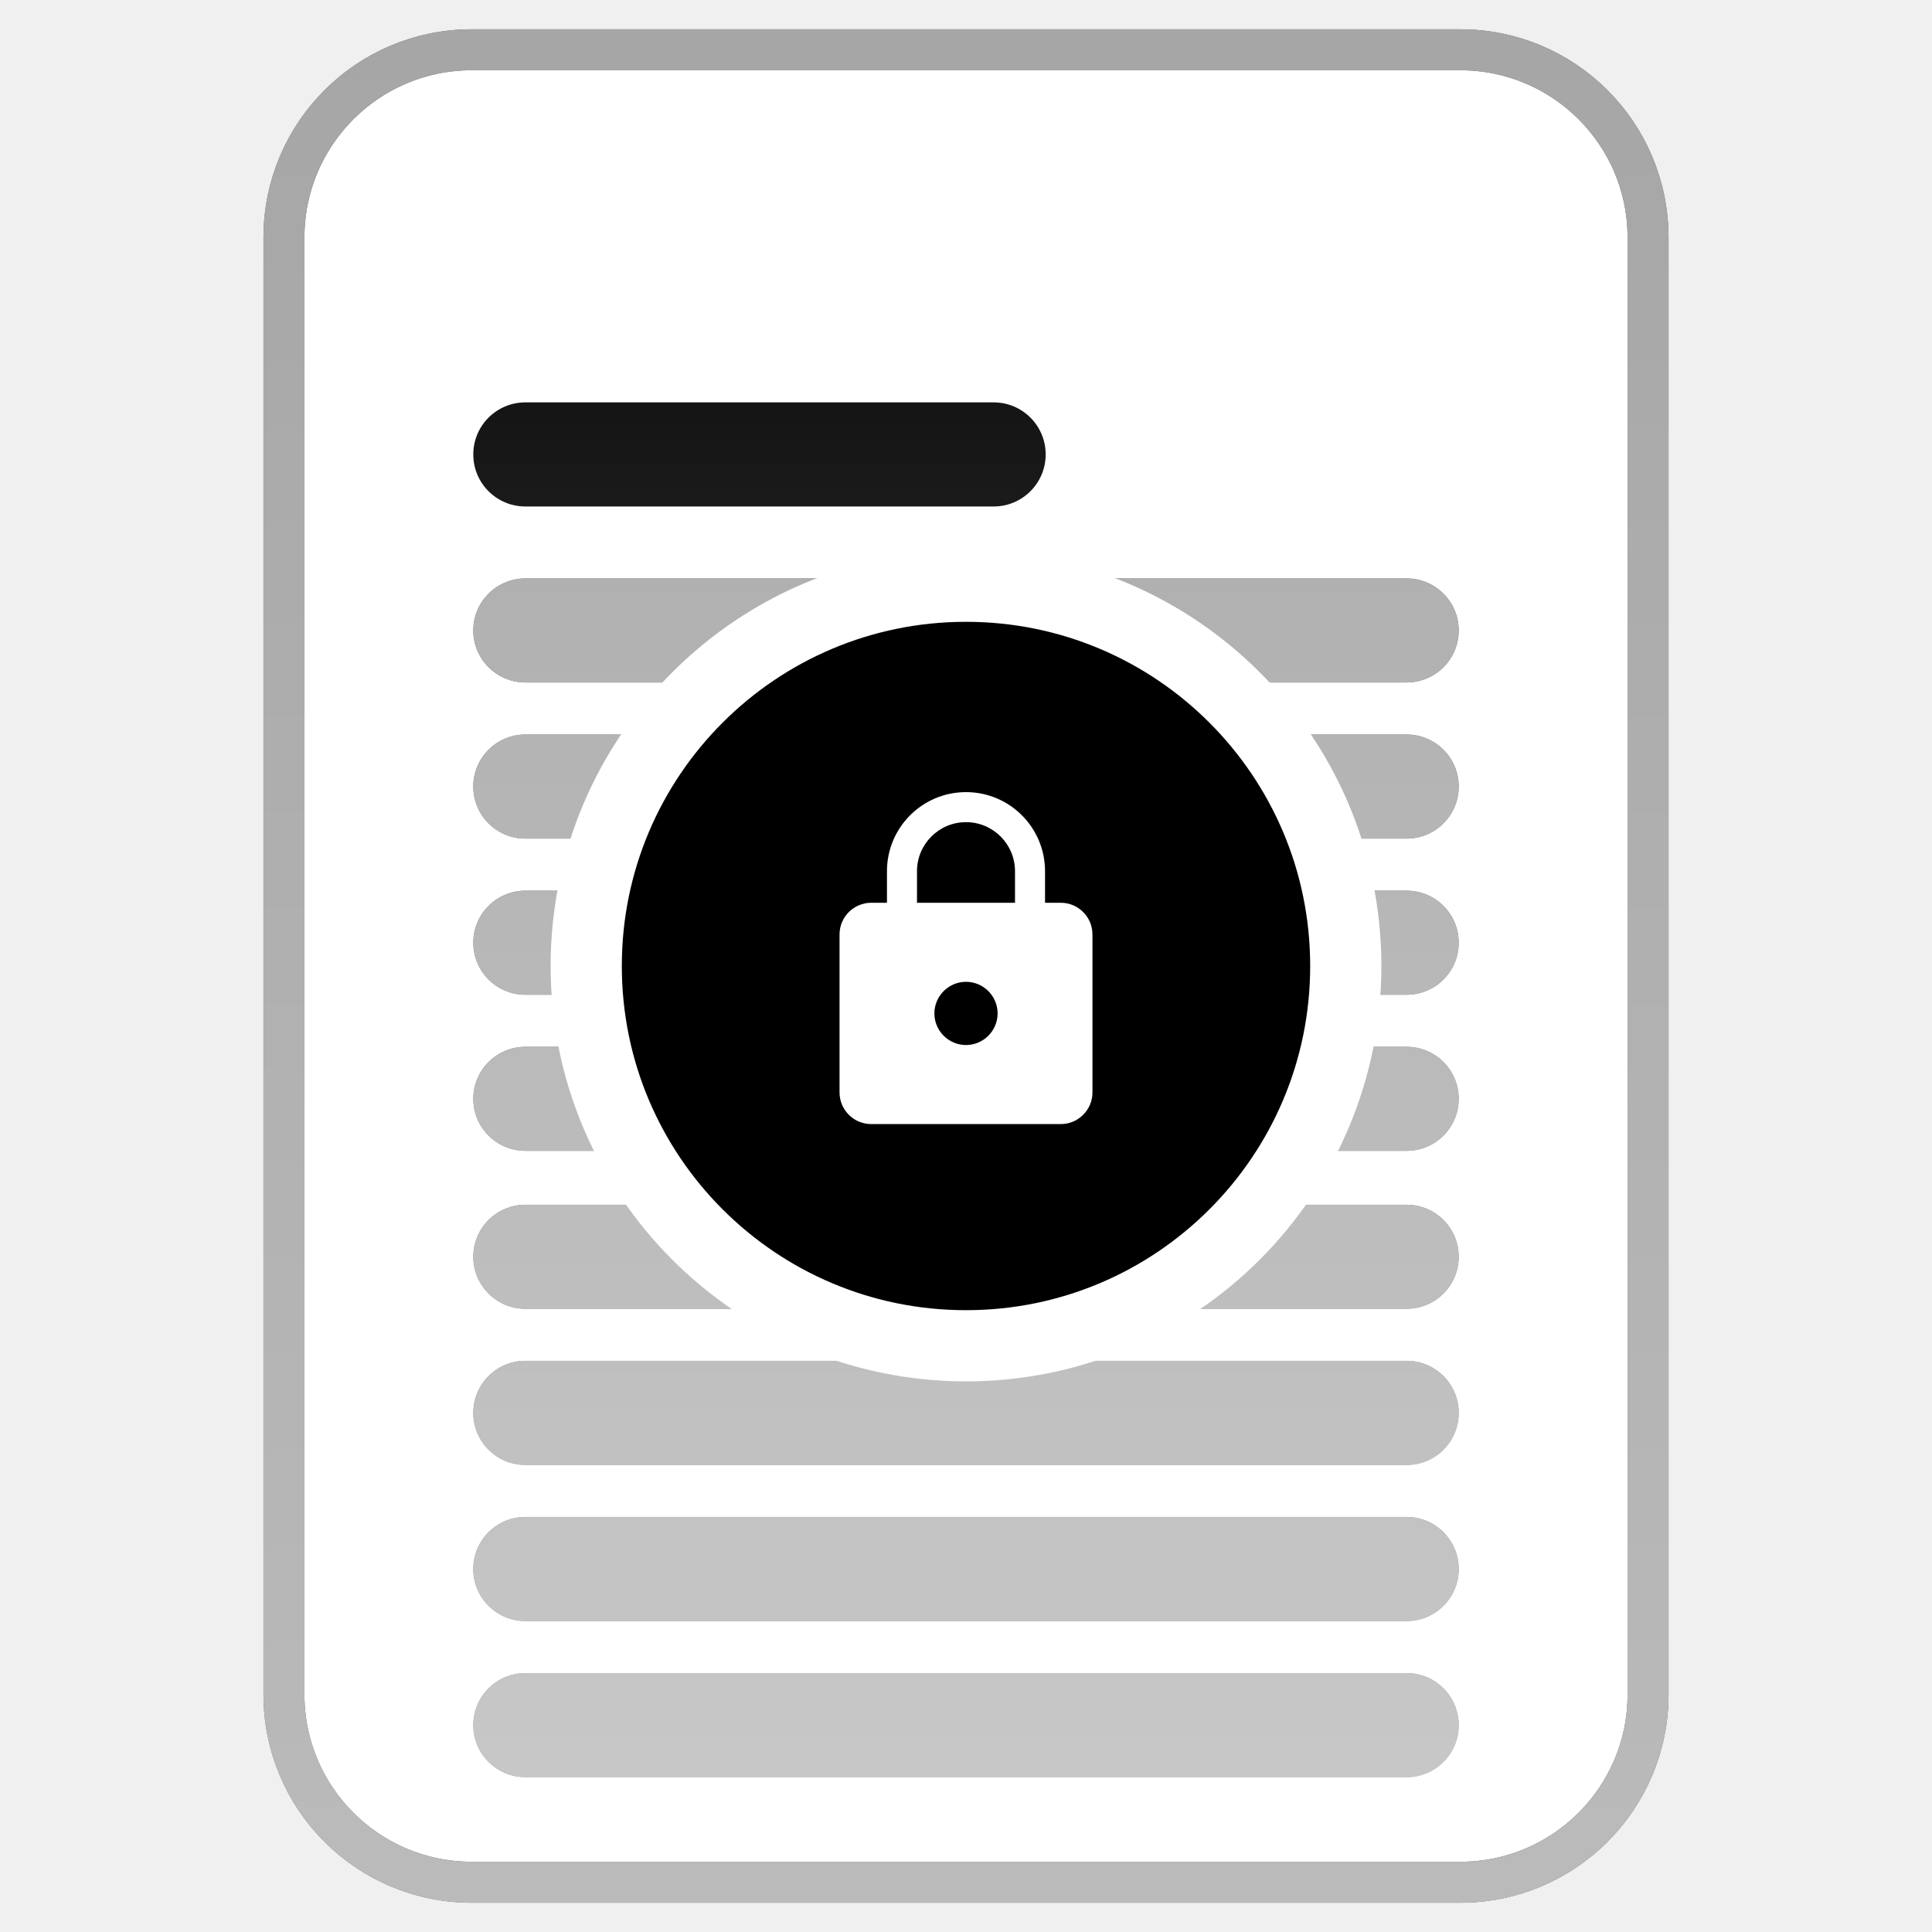
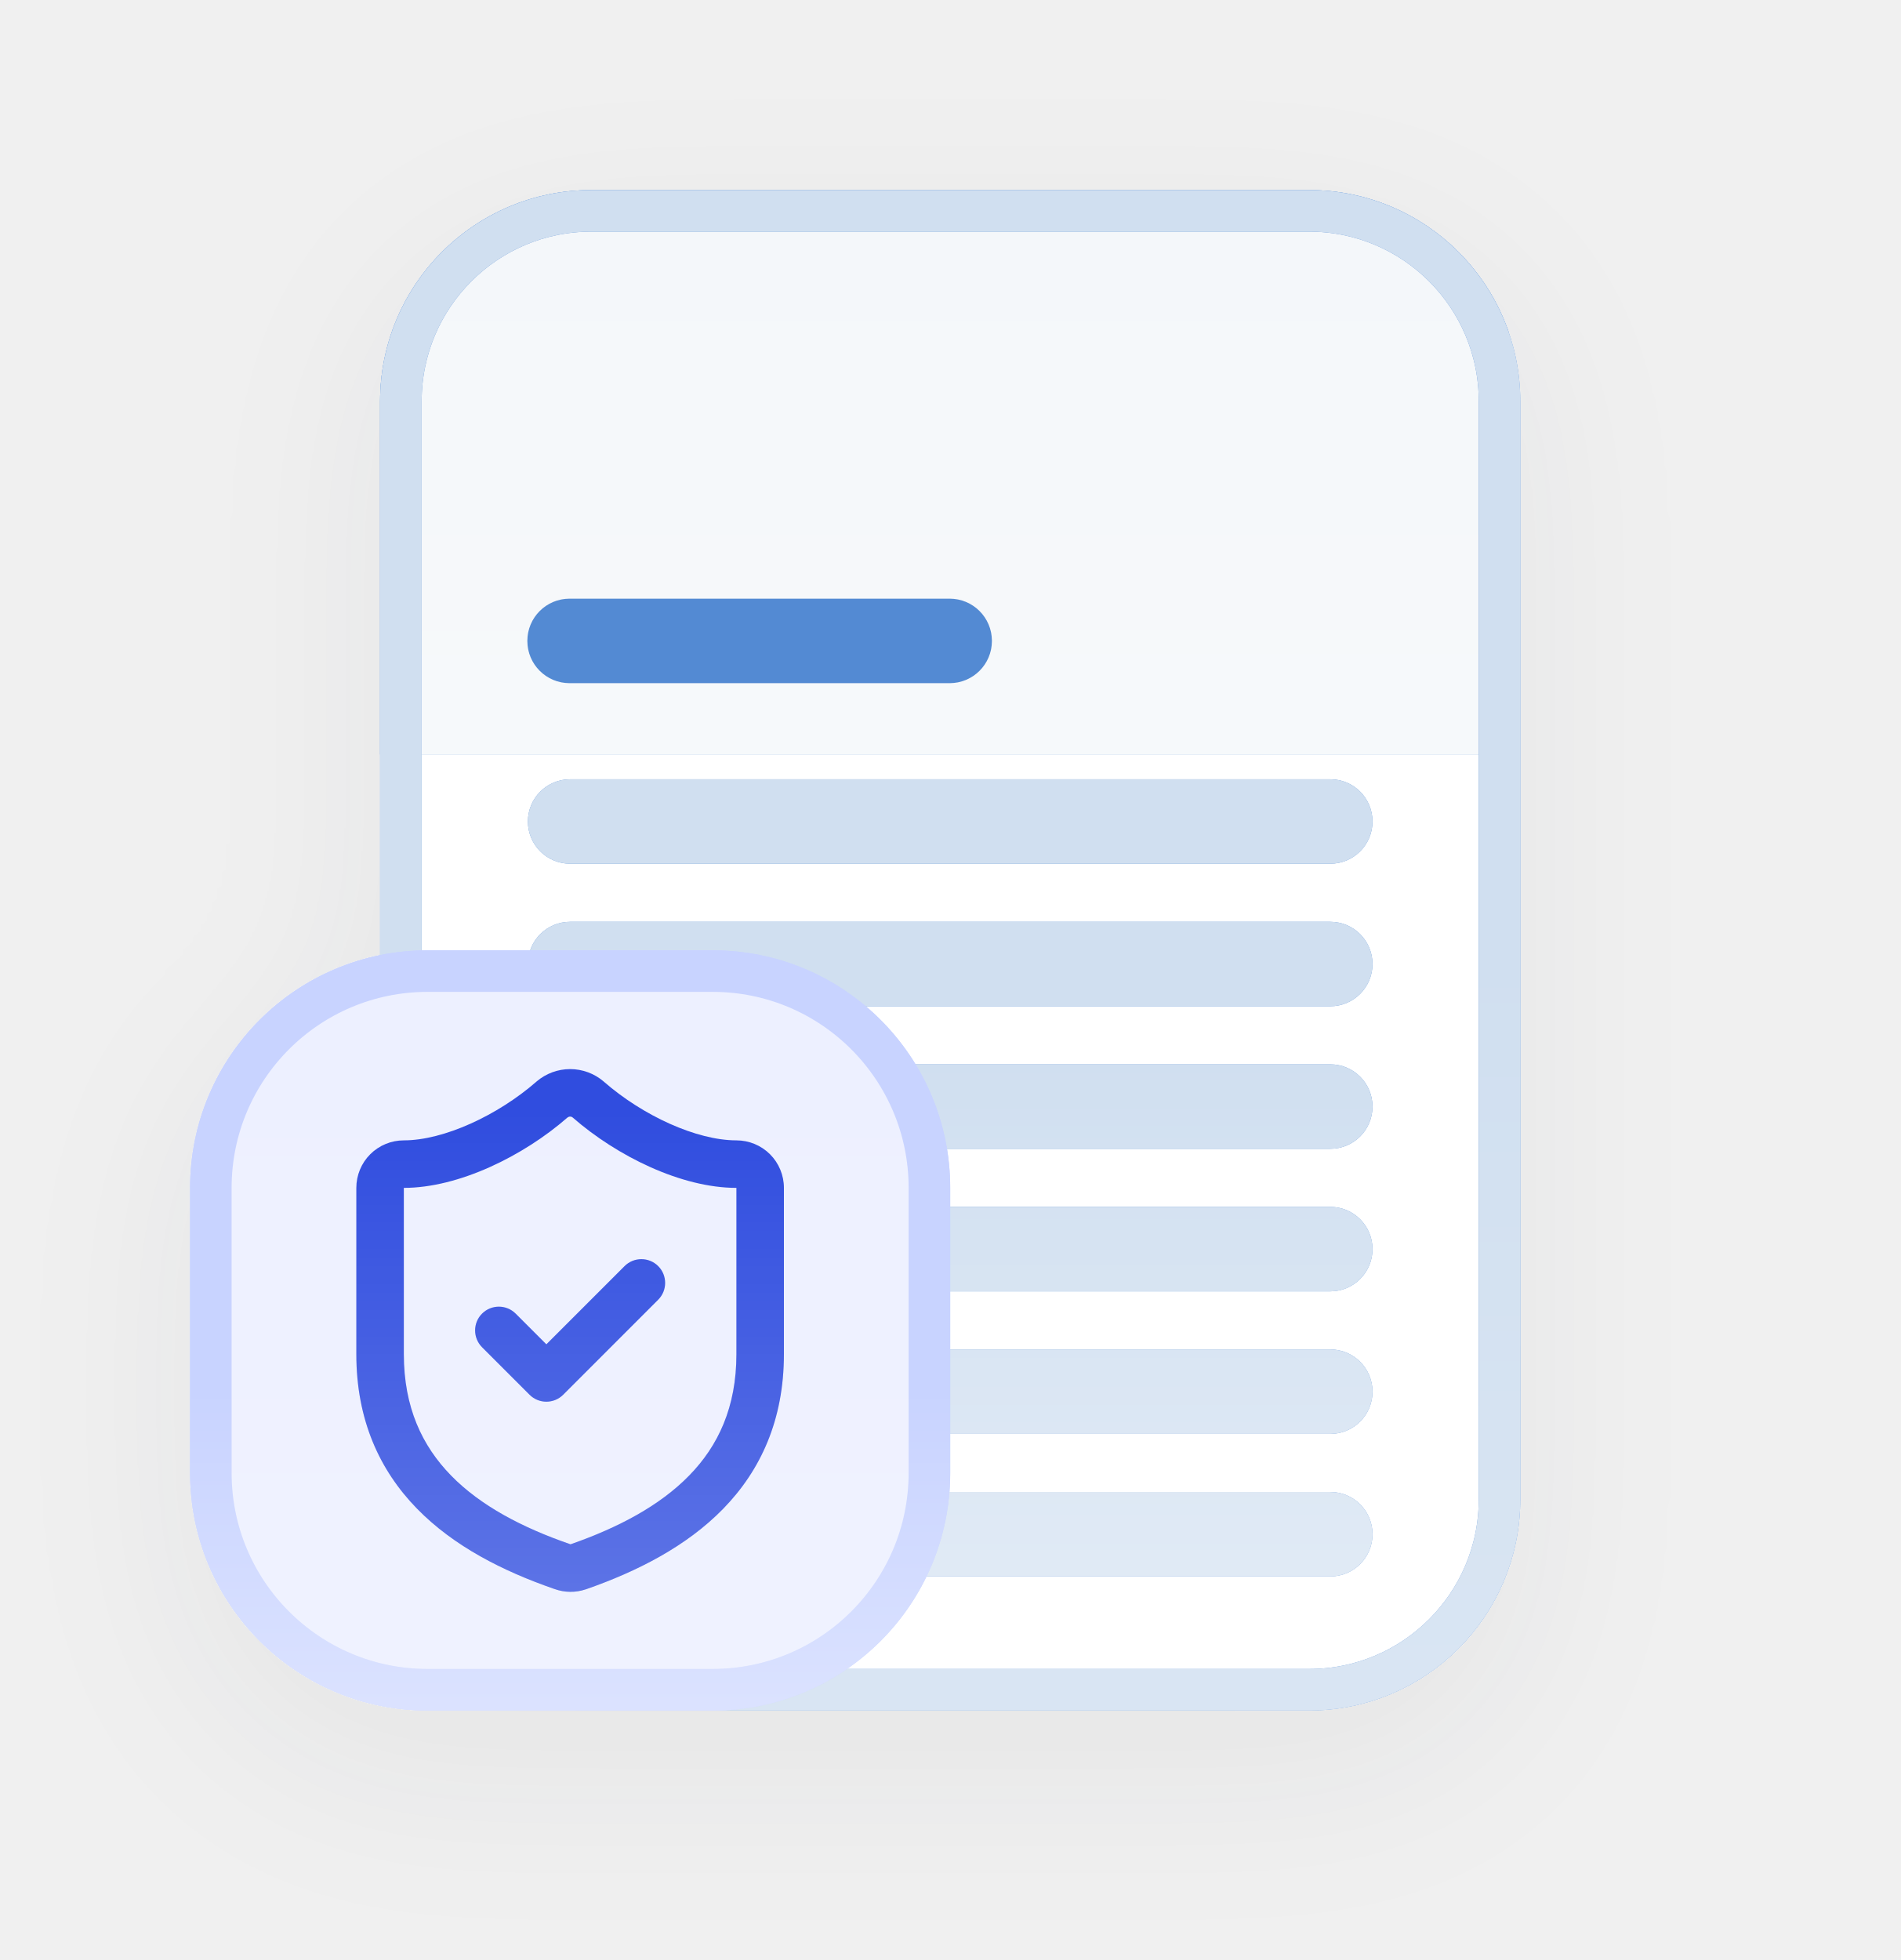
- <svg xmlns="http://www.w3.org/2000/svg" width="33" height="33" viewBox="0 0 33 33" fill="none">
-   <g clip-path="url(#clip0_3236_2932)">
-     <g clip-path="url(#clip1_3236_2932)">
-       <rect x="4.5" y="0.5" width="24" height="32" rx="3.556" fill="white" />
-       <path fill-rule="evenodd" clip-rule="evenodd" d="M8.084 7.762C8.084 7.271 8.482 6.873 8.973 6.873H16.973C17.463 6.873 17.861 7.271 17.861 7.762C17.861 8.253 17.463 8.651 16.973 8.651H8.973C8.482 8.651 8.084 8.253 8.084 7.762Z" fill="currentColor" />
-       <path fill-rule="evenodd" clip-rule="evenodd" d="M8.084 10.768C8.084 10.278 8.482 9.88 8.973 9.88H24.027C24.518 9.88 24.916 10.278 24.916 10.768C24.916 11.259 24.518 11.657 24.027 11.657H8.973C8.482 11.657 8.084 11.259 8.084 10.768ZM8.084 13.435C8.084 12.944 8.482 12.546 8.973 12.546H24.027C24.518 12.546 24.916 12.944 24.916 13.435C24.916 13.926 24.518 14.324 24.027 14.324H8.973C8.482 14.324 8.084 13.926 8.084 13.435ZM8.084 16.102C8.084 15.611 8.482 15.213 8.973 15.213H24.027C24.518 15.213 24.916 15.611 24.916 16.102C24.916 16.593 24.518 16.991 24.027 16.991H8.973C8.482 16.991 8.084 16.593 8.084 16.102ZM8.084 18.768C8.084 18.278 8.482 17.88 8.973 17.88H24.027C24.518 17.88 24.916 18.278 24.916 18.768C24.916 19.259 24.518 19.657 24.027 19.657H8.973C8.482 19.657 8.084 19.259 8.084 18.768Z" fill="currentColor" />
-       <path fill-rule="evenodd" clip-rule="evenodd" d="M8.084 10.768C8.084 10.278 8.482 9.88 8.973 9.88H24.027C24.518 9.88 24.916 10.278 24.916 10.768C24.916 11.259 24.518 11.657 24.027 11.657H8.973C8.482 11.657 8.084 11.259 8.084 10.768ZM8.084 13.435C8.084 12.944 8.482 12.546 8.973 12.546H24.027C24.518 12.546 24.916 12.944 24.916 13.435C24.916 13.926 24.518 14.324 24.027 14.324H8.973C8.482 14.324 8.084 13.926 8.084 13.435ZM8.084 16.102C8.084 15.611 8.482 15.213 8.973 15.213H24.027C24.518 15.213 24.916 15.611 24.916 16.102C24.916 16.593 24.518 16.991 24.027 16.991H8.973C8.482 16.991 8.084 16.593 8.084 16.102ZM8.084 18.768C8.084 18.278 8.482 17.88 8.973 17.88H24.027C24.518 17.88 24.916 18.278 24.916 18.768C24.916 19.259 24.518 19.657 24.027 19.657H8.973C8.482 19.657 8.084 19.259 8.084 18.768Z" fill="white" fill-opacity="0.65" />
-       <path fill-rule="evenodd" clip-rule="evenodd" d="M8.084 21.467C8.084 20.976 8.482 20.578 8.973 20.578H24.027C24.518 20.578 24.916 20.976 24.916 21.467C24.916 21.957 24.518 22.355 24.027 22.355H8.973C8.482 22.355 8.084 21.957 8.084 21.467ZM8.084 24.133C8.084 23.642 8.482 23.244 8.973 23.244H24.027C24.518 23.244 24.916 23.642 24.916 24.133C24.916 24.624 24.518 25.022 24.027 25.022H8.973C8.482 25.022 8.084 24.624 8.084 24.133ZM8.084 26.8C8.084 26.309 8.482 25.911 8.973 25.911H24.027C24.518 25.911 24.916 26.309 24.916 26.8C24.916 27.291 24.518 27.689 24.027 27.689H8.973C8.482 27.689 8.084 27.291 8.084 26.8ZM8.084 29.467C8.084 28.976 8.482 28.578 8.973 28.578H24.027C24.518 28.578 24.916 28.976 24.916 29.467C24.916 29.957 24.518 30.355 24.027 30.355H8.973C8.482 30.355 8.084 29.957 8.084 29.467Z" fill="currentColor" />
-       <path fill-rule="evenodd" clip-rule="evenodd" d="M8.084 21.467C8.084 20.976 8.482 20.578 8.973 20.578H24.027C24.518 20.578 24.916 20.976 24.916 21.467C24.916 21.957 24.518 22.355 24.027 22.355H8.973C8.482 22.355 8.084 21.957 8.084 21.467ZM8.084 24.133C8.084 23.642 8.482 23.244 8.973 23.244H24.027C24.518 23.244 24.916 23.642 24.916 24.133C24.916 24.624 24.518 25.022 24.027 25.022H8.973C8.482 25.022 8.084 24.624 8.084 24.133ZM8.084 26.8C8.084 26.309 8.482 25.911 8.973 25.911H24.027C24.518 25.911 24.916 26.309 24.916 26.8C24.916 27.291 24.518 27.689 24.027 27.689H8.973C8.482 27.689 8.084 27.291 8.084 26.8ZM8.084 29.467C8.084 28.976 8.482 28.578 8.973 28.578H24.027C24.518 28.578 24.916 28.976 24.916 29.467C24.916 29.957 24.518 30.355 24.027 30.355H8.973C8.482 30.355 8.084 29.957 8.084 29.467Z" fill="white" fill-opacity="0.65" />
-       <rect x="4.574" y="0.5" width="23.926" height="31.821" fill="url(#paint0_linear_3236_2932)" fill-opacity="0.4" />
+ <svg xmlns="http://www.w3.org/2000/svg" width="32" height="33" viewBox="0 0 32 33" fill="none">
+   <g id="File Icon" filter="url(#filter0_d_9055_74518)">
+     <g id="page">
+       <g clip-path="url(#clip0_9055_74518)">
+         <rect x="6.4" y="3.2" width="19.2" height="25.6" rx="3.556" fill="white" />
+         <g id="Rectangle 34656043">
+           <path d="M6.399 3.2H25.399L25.399 12.7H6.399L6.399 3.2Z" fill="#3677CC" />
+           <path d="M6.399 3.2H25.399L25.399 12.7H6.399L6.399 3.2Z" fill="#F6F8F9" fill-opacity="0.975" />
+           <path d="M6.399 3.2H25.399L25.399 12.7H6.399L6.399 3.2Z" fill="url(#paint0_linear_9055_74518)" fill-opacity="0.4" />
+         </g>
+         <g id="title">
+           <path fill-rule="evenodd" clip-rule="evenodd" d="M8.88 10.791C8.88 10.398 9.198 10.08 9.591 10.08H15.991C16.384 10.08 16.702 10.398 16.702 10.791C16.702 11.184 16.384 11.502 15.991 11.502H9.591C9.198 11.502 8.88 11.184 8.88 10.791Z" fill="#3677CC" />
+           <path fill-rule="evenodd" clip-rule="evenodd" d="M8.88 10.791C8.88 10.398 9.198 10.08 9.591 10.08H15.991C16.384 10.08 16.702 10.398 16.702 10.791C16.702 11.184 16.384 11.502 15.991 11.502H9.591C9.198 11.502 8.88 11.184 8.88 10.791Z" fill="#F6F8F9" fill-opacity="0.15" />
+         </g>
+         <g id="Vector">
+           <path fill-rule="evenodd" clip-rule="evenodd" d="M8.889 13.831C8.889 13.438 9.207 13.12 9.6 13.12H22.4C22.793 13.12 23.111 13.438 23.111 13.831C23.111 14.224 22.793 14.542 22.4 14.542H9.6C9.207 14.542 8.889 14.224 8.889 13.831Z" fill="#3677CC" />
+           <path fill-rule="evenodd" clip-rule="evenodd" d="M8.889 13.831C8.889 13.438 9.207 13.12 9.6 13.12H22.4C22.793 13.12 23.111 13.438 23.111 13.831C23.111 14.224 22.793 14.542 22.4 14.542H9.6C9.207 14.542 8.889 14.224 8.889 13.831Z" fill="#F6F8F9" fill-opacity="0.8" />
+           <path fill-rule="evenodd" clip-rule="evenodd" d="M8.889 13.831C8.889 13.438 9.207 13.12 9.6 13.12H22.4C22.793 13.12 23.111 13.438 23.111 13.831C23.111 14.224 22.793 14.542 22.4 14.542H9.6C9.207 14.542 8.889 14.224 8.889 13.831Z" fill="url(#paint1_linear_9055_74518)" fill-opacity="0.35" />
+           <path fill-rule="evenodd" clip-rule="evenodd" d="M8.889 16.231C8.889 15.838 9.207 15.52 9.6 15.52H22.4C22.793 15.52 23.111 15.838 23.111 16.231C23.111 16.624 22.793 16.942 22.4 16.942H9.6C9.207 16.942 8.889 16.624 8.889 16.231Z" fill="#3677CC" />
+           <path fill-rule="evenodd" clip-rule="evenodd" d="M8.889 16.231C8.889 15.838 9.207 15.52 9.6 15.52H22.4C22.793 15.52 23.111 15.838 23.111 16.231C23.111 16.624 22.793 16.942 22.4 16.942H9.6C9.207 16.942 8.889 16.624 8.889 16.231Z" fill="#F6F8F9" fill-opacity="0.8" />
+           <path fill-rule="evenodd" clip-rule="evenodd" d="M8.889 16.231C8.889 15.838 9.207 15.52 9.6 15.52H22.4C22.793 15.52 23.111 15.838 23.111 16.231C23.111 16.624 22.793 16.942 22.4 16.942H9.6C9.207 16.942 8.889 16.624 8.889 16.231Z" fill="url(#paint2_linear_9055_74518)" fill-opacity="0.35" />
+           <path fill-rule="evenodd" clip-rule="evenodd" d="M8.889 18.631C8.889 18.238 9.207 17.92 9.6 17.92H22.4C22.793 17.92 23.111 18.238 23.111 18.631C23.111 19.024 22.793 19.342 22.4 19.342H9.6C9.207 19.342 8.889 19.024 8.889 18.631Z" fill="#3677CC" />
+           <path fill-rule="evenodd" clip-rule="evenodd" d="M8.889 18.631C8.889 18.238 9.207 17.92 9.6 17.92H22.4C22.793 17.92 23.111 18.238 23.111 18.631C23.111 19.024 22.793 19.342 22.4 19.342H9.6C9.207 19.342 8.889 19.024 8.889 18.631Z" fill="#F6F8F9" fill-opacity="0.8" />
+           <path fill-rule="evenodd" clip-rule="evenodd" d="M8.889 18.631C8.889 18.238 9.207 17.92 9.6 17.92H22.4C22.793 17.92 23.111 18.238 23.111 18.631C23.111 19.024 22.793 19.342 22.4 19.342H9.6C9.207 19.342 8.889 19.024 8.889 18.631Z" fill="url(#paint3_linear_9055_74518)" fill-opacity="0.35" />
+           <path fill-rule="evenodd" clip-rule="evenodd" d="M8.889 21.031C8.889 20.639 9.207 20.32 9.6 20.32H22.4C22.793 20.32 23.111 20.639 23.111 21.031C23.111 21.424 22.793 21.742 22.4 21.742H9.6C9.207 21.742 8.889 21.424 8.889 21.031Z" fill="#3677CC" />
+           <path fill-rule="evenodd" clip-rule="evenodd" d="M8.889 21.031C8.889 20.639 9.207 20.32 9.6 20.32H22.4C22.793 20.32 23.111 20.639 23.111 21.031C23.111 21.424 22.793 21.742 22.4 21.742H9.6C9.207 21.742 8.889 21.424 8.889 21.031Z" fill="#F6F8F9" fill-opacity="0.8" />
+           <path fill-rule="evenodd" clip-rule="evenodd" d="M8.889 21.031C8.889 20.639 9.207 20.32 9.6 20.32H22.4C22.793 20.32 23.111 20.639 23.111 21.031C23.111 21.424 22.793 21.742 22.4 21.742H9.6C9.207 21.742 8.889 21.424 8.889 21.031Z" fill="url(#paint4_linear_9055_74518)" fill-opacity="0.35" />
+           <path fill-rule="evenodd" clip-rule="evenodd" d="M8.889 23.431C8.889 23.038 9.207 22.72 9.6 22.72H22.4C22.793 22.72 23.111 23.038 23.111 23.431C23.111 23.824 22.793 24.142 22.4 24.142H9.6C9.207 24.142 8.889 23.824 8.889 23.431Z" fill="#3677CC" />
+           <path fill-rule="evenodd" clip-rule="evenodd" d="M8.889 23.431C8.889 23.038 9.207 22.72 9.6 22.72H22.4C22.793 22.72 23.111 23.038 23.111 23.431C23.111 23.824 22.793 24.142 22.4 24.142H9.6C9.207 24.142 8.889 23.824 8.889 23.431Z" fill="#F6F8F9" fill-opacity="0.8" />
+           <path fill-rule="evenodd" clip-rule="evenodd" d="M8.889 23.431C8.889 23.038 9.207 22.72 9.6 22.72H22.4C22.793 22.72 23.111 23.038 23.111 23.431C23.111 23.824 22.793 24.142 22.4 24.142H9.6C9.207 24.142 8.889 23.824 8.889 23.431Z" fill="url(#paint5_linear_9055_74518)" fill-opacity="0.35" />
+           <path fill-rule="evenodd" clip-rule="evenodd" d="M8.889 25.831C8.889 25.439 9.207 25.12 9.6 25.12H22.4C22.793 25.12 23.111 25.439 23.111 25.831C23.111 26.224 22.793 26.542 22.4 26.542H9.6C9.207 26.542 8.889 26.224 8.889 25.831Z" fill="#3677CC" />
+           <path fill-rule="evenodd" clip-rule="evenodd" d="M8.889 25.831C8.889 25.439 9.207 25.12 9.6 25.12H22.4C22.793 25.12 23.111 25.439 23.111 25.831C23.111 26.224 22.793 26.542 22.4 26.542H9.6C9.207 26.542 8.889 26.224 8.889 25.831Z" fill="#F6F8F9" fill-opacity="0.8" />
+           <path fill-rule="evenodd" clip-rule="evenodd" d="M8.889 25.831C8.889 25.439 9.207 25.12 9.6 25.12H22.4C22.793 25.12 23.111 25.439 23.111 25.831C23.111 26.224 22.793 26.542 22.4 26.542H9.6C9.207 26.542 8.889 26.224 8.889 25.831Z" fill="url(#paint6_linear_9055_74518)" fill-opacity="0.35" />
+         </g>
+       </g>
+       <rect x="6.75" y="3.55" width="18.5" height="24.9" rx="3.206" stroke="#3677CC" stroke-width="0.7" />
+       <rect x="6.75" y="3.55" width="18.5" height="24.9" rx="3.206" stroke="#F6F8F9" stroke-opacity="0.8" stroke-width="0.7" />
+       <rect x="6.75" y="3.55" width="18.5" height="24.9" rx="3.206" stroke="url(#paint7_linear_9055_74518)" stroke-opacity="0.2" stroke-width="0.7" />
    </g>
-     <rect x="4.85" y="0.85" width="23.3" height="31.3" rx="3.206" stroke="currentColor" stroke-width="0.7" />
-     <rect x="4.85" y="0.85" width="23.3" height="31.3" rx="3.206" stroke="white" stroke-opacity="0.65" stroke-width="0.7" />
-     <rect x="4.85" y="0.85" width="23.3" height="31.3" rx="3.206" stroke="url(#paint1_linear_3236_2932)" stroke-opacity="0.23" stroke-width="0.7" />
-     <rect x="10.013" y="10.013" width="12.974" height="12.974" rx="6.487" fill="currentColor" />
-     <rect x="10.013" y="10.013" width="12.974" height="12.974" rx="6.487" stroke="white" stroke-width="1.216" />
-     <g transform="translate(16.5 16.5) scale(0.27)">
-       <path transform="translate(-12 -12)" d="M18 8h-1V6c0-2.76-2.24-5-5-5S7 3.24 7 6v2H6c-1.1 0-2 .9-2 2v10c0 1.1.9 2 2 2h12c1.1 0 2-.9 2-2V10c0-1.1-.9-2-2-2zm-6 9c-1.1 0-2-.9-2-2s.9-2 2-2 2 .9 2 2-.9 2-2 2zm3.1-9H8.9V6c0-1.71 1.39-3.1 3.1-3.1 1.71 0 3.1 1.39 3.1 3.1v2z" fill="white" />
+     <g id="File Info">
+       <rect x="3.55" y="16.35" width="12.1" height="12.1" rx="3.65" fill="#EDF0FF" />
+       <rect x="3.55" y="16.35" width="12.1" height="12.1" rx="3.65" fill="url(#paint8_linear_9055_74518)" fill-opacity="0.15" />
+       <rect x="3.55" y="16.35" width="12.1" height="12.1" rx="3.65" stroke="#C8D3FF" stroke-width="0.7" />
+       <rect x="3.55" y="16.35" width="12.1" height="12.1" rx="3.65" stroke="url(#paint9_linear_9055_74518)" stroke-opacity="0.35" stroke-width="0.7" />
+       <g id="shield-check">
+         <g id="v">
+           <path d="M10.517 21.317C10.673 21.161 10.927 21.161 11.083 21.317C11.239 21.473 11.239 21.727 11.083 21.883L9.483 23.483C9.327 23.639 9.073 23.639 8.917 23.483L8.117 22.683C7.961 22.526 7.961 22.273 8.117 22.117C8.273 21.961 8.527 21.961 8.683 22.117L9.2 22.634L10.517 21.317Z" fill="#304DDF" />
+           <path d="M10.517 21.317C10.673 21.161 10.927 21.161 11.083 21.317C11.239 21.473 11.239 21.727 11.083 21.883L9.483 23.483C9.327 23.639 9.073 23.639 8.917 23.483L8.117 22.683C7.961 22.526 7.961 22.273 8.117 22.117C8.273 21.961 8.527 21.961 8.683 22.117L9.2 22.634L10.517 21.317Z" fill="url(#paint10_linear_9055_74518)" fill-opacity="0.35" />
+           <path fill-rule="evenodd" clip-rule="evenodd" d="M9.6 18C9.807 18 10.007 18.074 10.164 18.208L10.167 18.211C10.823 18.784 11.729 19.2 12.4 19.2C12.612 19.2 12.816 19.284 12.966 19.434C13.116 19.584 13.2 19.788 13.2 20V22.8C13.2 23.905 12.808 24.756 12.178 25.402C11.559 26.037 10.728 26.458 9.868 26.758L9.864 26.759C9.693 26.817 9.507 26.815 9.338 26.754C9.335 26.753 9.333 26.752 9.33 26.752C9.33 26.751 9.329 26.751 9.329 26.751C8.469 26.453 7.64 26.034 7.022 25.401C6.392 24.756 6 23.905 6 22.8V20C6 19.788 6.084 19.584 6.234 19.434C6.384 19.284 6.588 19.2 6.8 19.2C7.471 19.2 8.381 18.78 9.033 18.211L9.036 18.208C9.194 18.074 9.393 18 9.6 18ZM9.6 18.8C9.584 18.8 9.568 18.806 9.556 18.816L9.555 18.816C8.816 19.461 7.728 20 6.8 20V22.8C6.8 23.694 7.108 24.344 7.595 24.843C8.092 25.352 8.793 25.72 9.598 25.998C9.601 25.999 9.605 26 9.607 26.001C10.409 25.721 11.109 25.352 11.605 24.843C12.092 24.345 12.4 23.694 12.4 22.8V20C11.472 20 10.388 19.465 9.644 18.816C9.632 18.805 9.616 18.8 9.6 18.8Z" fill="#304DDF" />
+           <path fill-rule="evenodd" clip-rule="evenodd" d="M9.6 18C9.807 18 10.007 18.074 10.164 18.208L10.167 18.211C10.823 18.784 11.729 19.2 12.4 19.2C12.612 19.2 12.816 19.284 12.966 19.434C13.116 19.584 13.2 19.788 13.2 20V22.8C13.2 23.905 12.808 24.756 12.178 25.402C11.559 26.037 10.728 26.458 9.868 26.758L9.864 26.759C9.693 26.817 9.507 26.815 9.338 26.754C9.335 26.753 9.333 26.752 9.33 26.752C9.33 26.751 9.329 26.751 9.329 26.751C8.469 26.453 7.64 26.034 7.022 25.401C6.392 24.756 6 23.905 6 22.8V20C6 19.788 6.084 19.584 6.234 19.434C6.384 19.284 6.588 19.2 6.8 19.2C7.471 19.2 8.381 18.78 9.033 18.211L9.036 18.208C9.194 18.074 9.393 18 9.6 18ZM9.6 18.8C9.584 18.8 9.568 18.806 9.556 18.816L9.555 18.816C8.816 19.461 7.728 20 6.8 20V22.8C6.8 23.694 7.108 24.344 7.595 24.843C8.092 25.352 8.793 25.72 9.598 25.998C9.601 25.999 9.605 26 9.607 26.001C10.409 25.721 11.109 25.352 11.605 24.843C12.092 24.345 12.4 23.694 12.4 22.8V20C11.472 20 10.388 19.465 9.644 18.816C9.632 18.805 9.616 18.8 9.6 18.8Z" fill="url(#paint11_linear_9055_74518)" fill-opacity="0.35" />
+         </g>
+       </g>
+     </g>
+   </g>
+   <g id="File Info">
+     <rect x="3.55" y="16.35" width="12.1" height="12.1" rx="3.65" fill="#EDF0FF" />
+     <rect x="3.55" y="16.35" width="12.1" height="12.1" rx="3.65" fill="url(#paint8_linear_9055_74518)" fill-opacity="0.15" />
+     <rect x="3.55" y="16.35" width="12.1" height="12.1" rx="3.65" stroke="#C8D3FF" stroke-width="0.7" />
+     <rect x="3.55" y="16.35" width="12.1" height="12.1" rx="3.65" stroke="url(#paint9_linear_9055_74518)" stroke-opacity="0.35" stroke-width="0.7" />
+     <g id="shield-check">
+       <g id="v">
+         <path d="M10.517 21.317C10.673 21.161 10.927 21.161 11.083 21.317C11.239 21.473 11.239 21.727 11.083 21.883L9.483 23.483C9.327 23.639 9.073 23.639 8.917 23.483L8.117 22.683C7.961 22.526 7.961 22.273 8.117 22.117C8.273 21.961 8.527 21.961 8.683 22.117L9.2 22.634L10.517 21.317Z" fill="#304DDF" />
+         <path d="M10.517 21.317C10.673 21.161 10.927 21.161 11.083 21.317C11.239 21.473 11.239 21.727 11.083 21.883L9.483 23.483C9.327 23.639 9.073 23.639 8.917 23.483L8.117 22.683C7.961 22.526 7.961 22.273 8.117 22.117C8.273 21.961 8.527 21.961 8.683 22.117L9.2 22.634L10.517 21.317Z" fill="url(#paint10_linear_9055_74518)" fill-opacity="0.35" />
+         <path fill-rule="evenodd" clip-rule="evenodd" d="M9.6 18C9.807 18 10.007 18.074 10.164 18.208L10.167 18.211C10.823 18.784 11.729 19.2 12.4 19.2C12.612 19.2 12.816 19.284 12.966 19.434C13.116 19.584 13.2 19.788 13.2 20V22.8C13.2 23.905 12.808 24.756 12.178 25.402C11.559 26.037 10.728 26.458 9.868 26.758L9.864 26.759C9.693 26.817 9.507 26.815 9.338 26.754C9.335 26.753 9.333 26.752 9.33 26.752C9.33 26.751 9.329 26.751 9.329 26.751C8.469 26.453 7.64 26.034 7.022 25.401C6.392 24.756 6 23.905 6 22.8V20C6 19.788 6.084 19.584 6.234 19.434C6.384 19.284 6.588 19.2 6.8 19.2C7.471 19.2 8.381 18.78 9.033 18.211L9.036 18.208C9.194 18.074 9.393 18 9.6 18ZM9.6 18.8C9.584 18.8 9.568 18.806 9.556 18.816L9.555 18.816C8.816 19.461 7.728 20 6.8 20V22.8C6.8 23.694 7.108 24.344 7.595 24.843C8.092 25.352 8.793 25.72 9.598 25.998C9.601 25.999 9.605 26 9.607 26.001C10.409 25.721 11.109 25.352 11.605 24.843C12.092 24.345 12.4 23.694 12.4 22.8V20C11.472 20 10.388 19.465 9.644 18.816C9.632 18.805 9.616 18.8 9.6 18.8Z" fill="#304DDF" />
+         <path fill-rule="evenodd" clip-rule="evenodd" d="M9.6 18C9.807 18 10.007 18.074 10.164 18.208L10.167 18.211C10.823 18.784 11.729 19.2 12.4 19.2C12.612 19.2 12.816 19.284 12.966 19.434C13.116 19.584 13.2 19.788 13.2 20V22.8C13.2 23.905 12.808 24.756 12.178 25.402C11.559 26.037 10.728 26.458 9.868 26.758L9.864 26.759C9.693 26.817 9.507 26.815 9.338 26.754C9.335 26.753 9.333 26.752 9.33 26.752C9.33 26.751 9.329 26.751 9.329 26.751C8.469 26.453 7.64 26.034 7.022 25.401C6.392 24.756 6 23.905 6 22.8V20C6 19.788 6.084 19.584 6.234 19.434C6.384 19.284 6.588 19.2 6.8 19.2C7.471 19.2 8.381 18.78 9.033 18.211L9.036 18.208C9.194 18.074 9.393 18 9.6 18ZM9.6 18.8C9.584 18.8 9.568 18.806 9.556 18.816L9.555 18.816C8.816 19.461 7.728 20 6.8 20V22.8C6.8 23.694 7.108 24.344 7.595 24.843C8.092 25.352 8.793 25.72 9.598 25.998C9.601 25.999 9.605 26 9.607 26.001C10.409 25.721 11.109 25.352 11.605 24.843C12.092 24.345 12.4 23.694 12.4 22.8V20C11.472 20 10.388 19.465 9.644 18.816C9.632 18.805 9.616 18.8 9.6 18.8Z" fill="url(#paint11_linear_9055_74518)" fill-opacity="0.35" />
+       </g>
    </g>
  </g>
  <defs>
-     <linearGradient id="paint0_linear_3236_2932" x1="16.537" y1="0.5" x2="16.537" y2="32.321" gradientUnits="userSpaceOnUse">
+     <filter id="filter0_d_9055_74518" x="-3" y="-2" width="38" height="38" filterUnits="userSpaceOnUse" color-interpolation-filters="sRGB">
+       <feFlood flood-opacity="0" result="BackgroundImageFix" />
+       <feColorMatrix in="SourceAlpha" type="matrix" values="0 0 0 0 0 0 0 0 0 0 0 0 0 0 0 0 0 0 127 0" result="hardAlpha" />
+       <feOffset dy="1" />
+       <feGaussianBlur stdDeviation="1.5" />
+       <feComposite in2="hardAlpha" operator="out" />
+       <feColorMatrix type="matrix" values="0 0 0 0 0.094 0 0 0 0 0.106 0 0 0 0 0.141 0 0 0 0.05 0" />
+       <feBlend mode="normal" in2="BackgroundImageFix" result="effect1_dropShadow_9055_74518" />
+       <feBlend mode="normal" in="SourceGraphic" in2="effect1_dropShadow_9055_74518" result="shape" />
+     </filter>
+     <linearGradient id="paint0_linear_9055_74518" x1="15.9" y1="-7.3" x2="15.912" y2="13.117" gradientUnits="userSpaceOnUse">
      <stop stop-color="white" stop-opacity="0" />
      <stop offset="1" stop-color="white" />
    </linearGradient>
-     <linearGradient id="paint1_linear_3236_2932" x1="16.5" y1="0.5" x2="16.5" y2="32.5" gradientUnits="userSpaceOnUse">
+     <linearGradient id="paint1_linear_9055_74518" x1="16" y1="17.831" x2="16" y2="26.56" gradientUnits="userSpaceOnUse">
      <stop stop-color="white" stop-opacity="0" />
      <stop offset="1" stop-color="white" />
    </linearGradient>
-     <clipPath id="clip0_3236_2932">
-       <rect width="32" height="32" fill="white" transform="translate(0.5 0.5)" />
-     </clipPath>
-     <clipPath id="clip1_3236_2932">
-       <rect x="4.5" y="0.5" width="24" height="32" rx="3.556" fill="white" />
+     <linearGradient id="paint2_linear_9055_74518" x1="16" y1="17.831" x2="16" y2="26.56" gradientUnits="userSpaceOnUse">
+       <stop stop-color="white" stop-opacity="0" />
+       <stop offset="1" stop-color="white" />
+     </linearGradient>
+     <linearGradient id="paint3_linear_9055_74518" x1="16" y1="17.831" x2="16" y2="26.56" gradientUnits="userSpaceOnUse">
+       <stop stop-color="white" stop-opacity="0" />
+       <stop offset="1" stop-color="white" />
+     </linearGradient>
+     <linearGradient id="paint4_linear_9055_74518" x1="16" y1="17.831" x2="16" y2="26.56" gradientUnits="userSpaceOnUse">
+       <stop stop-color="white" stop-opacity="0" />
+       <stop offset="1" stop-color="white" />
+     </linearGradient>
+     <linearGradient id="paint5_linear_9055_74518" x1="16" y1="17.831" x2="16" y2="26.56" gradientUnits="userSpaceOnUse">
+       <stop stop-color="white" stop-opacity="0" />
+       <stop offset="1" stop-color="white" />
+     </linearGradient>
+     <linearGradient id="paint6_linear_9055_74518" x1="16" y1="17.831" x2="16" y2="26.56" gradientUnits="userSpaceOnUse">
+       <stop stop-color="white" stop-opacity="0" />
+       <stop offset="1" stop-color="white" />
+     </linearGradient>
+     <linearGradient id="paint7_linear_9055_74518" x1="16" y1="16" x2="16" y2="28.822" gradientUnits="userSpaceOnUse">
+       <stop stop-color="white" stop-opacity="0" />
+       <stop offset="1" stop-color="white" />
+     </linearGradient>
+     <linearGradient id="paint8_linear_9055_74518" x1="9.6" y1="16.8" x2="9.6" y2="28.811" gradientUnits="userSpaceOnUse">
+       <stop stop-color="white" stop-opacity="0" />
+       <stop offset="1" stop-color="white" />
+     </linearGradient>
+     <linearGradient id="paint9_linear_9055_74518" x1="9.6" y1="23.393" x2="9.6" y2="28.811" gradientUnits="userSpaceOnUse">
+       <stop stop-color="white" stop-opacity="0" />
+       <stop offset="1" stop-color="white" />
+     </linearGradient>
+     <linearGradient id="paint10_linear_9055_74518" x1="9.6" y1="18.733" x2="9.6" y2="31.935" gradientUnits="userSpaceOnUse">
+       <stop stop-color="white" stop-opacity="0" />
+       <stop offset="1" stop-color="white" />
+     </linearGradient>
+     <linearGradient id="paint11_linear_9055_74518" x1="9.6" y1="18.733" x2="9.6" y2="31.935" gradientUnits="userSpaceOnUse">
+       <stop stop-color="white" stop-opacity="0" />
+       <stop offset="1" stop-color="white" />
+     </linearGradient>
+     <clipPath id="clip0_9055_74518">
+       <rect x="6.4" y="3.2" width="19.2" height="25.6" rx="3.556" fill="white" />
    </clipPath>
  </defs>
</svg>
